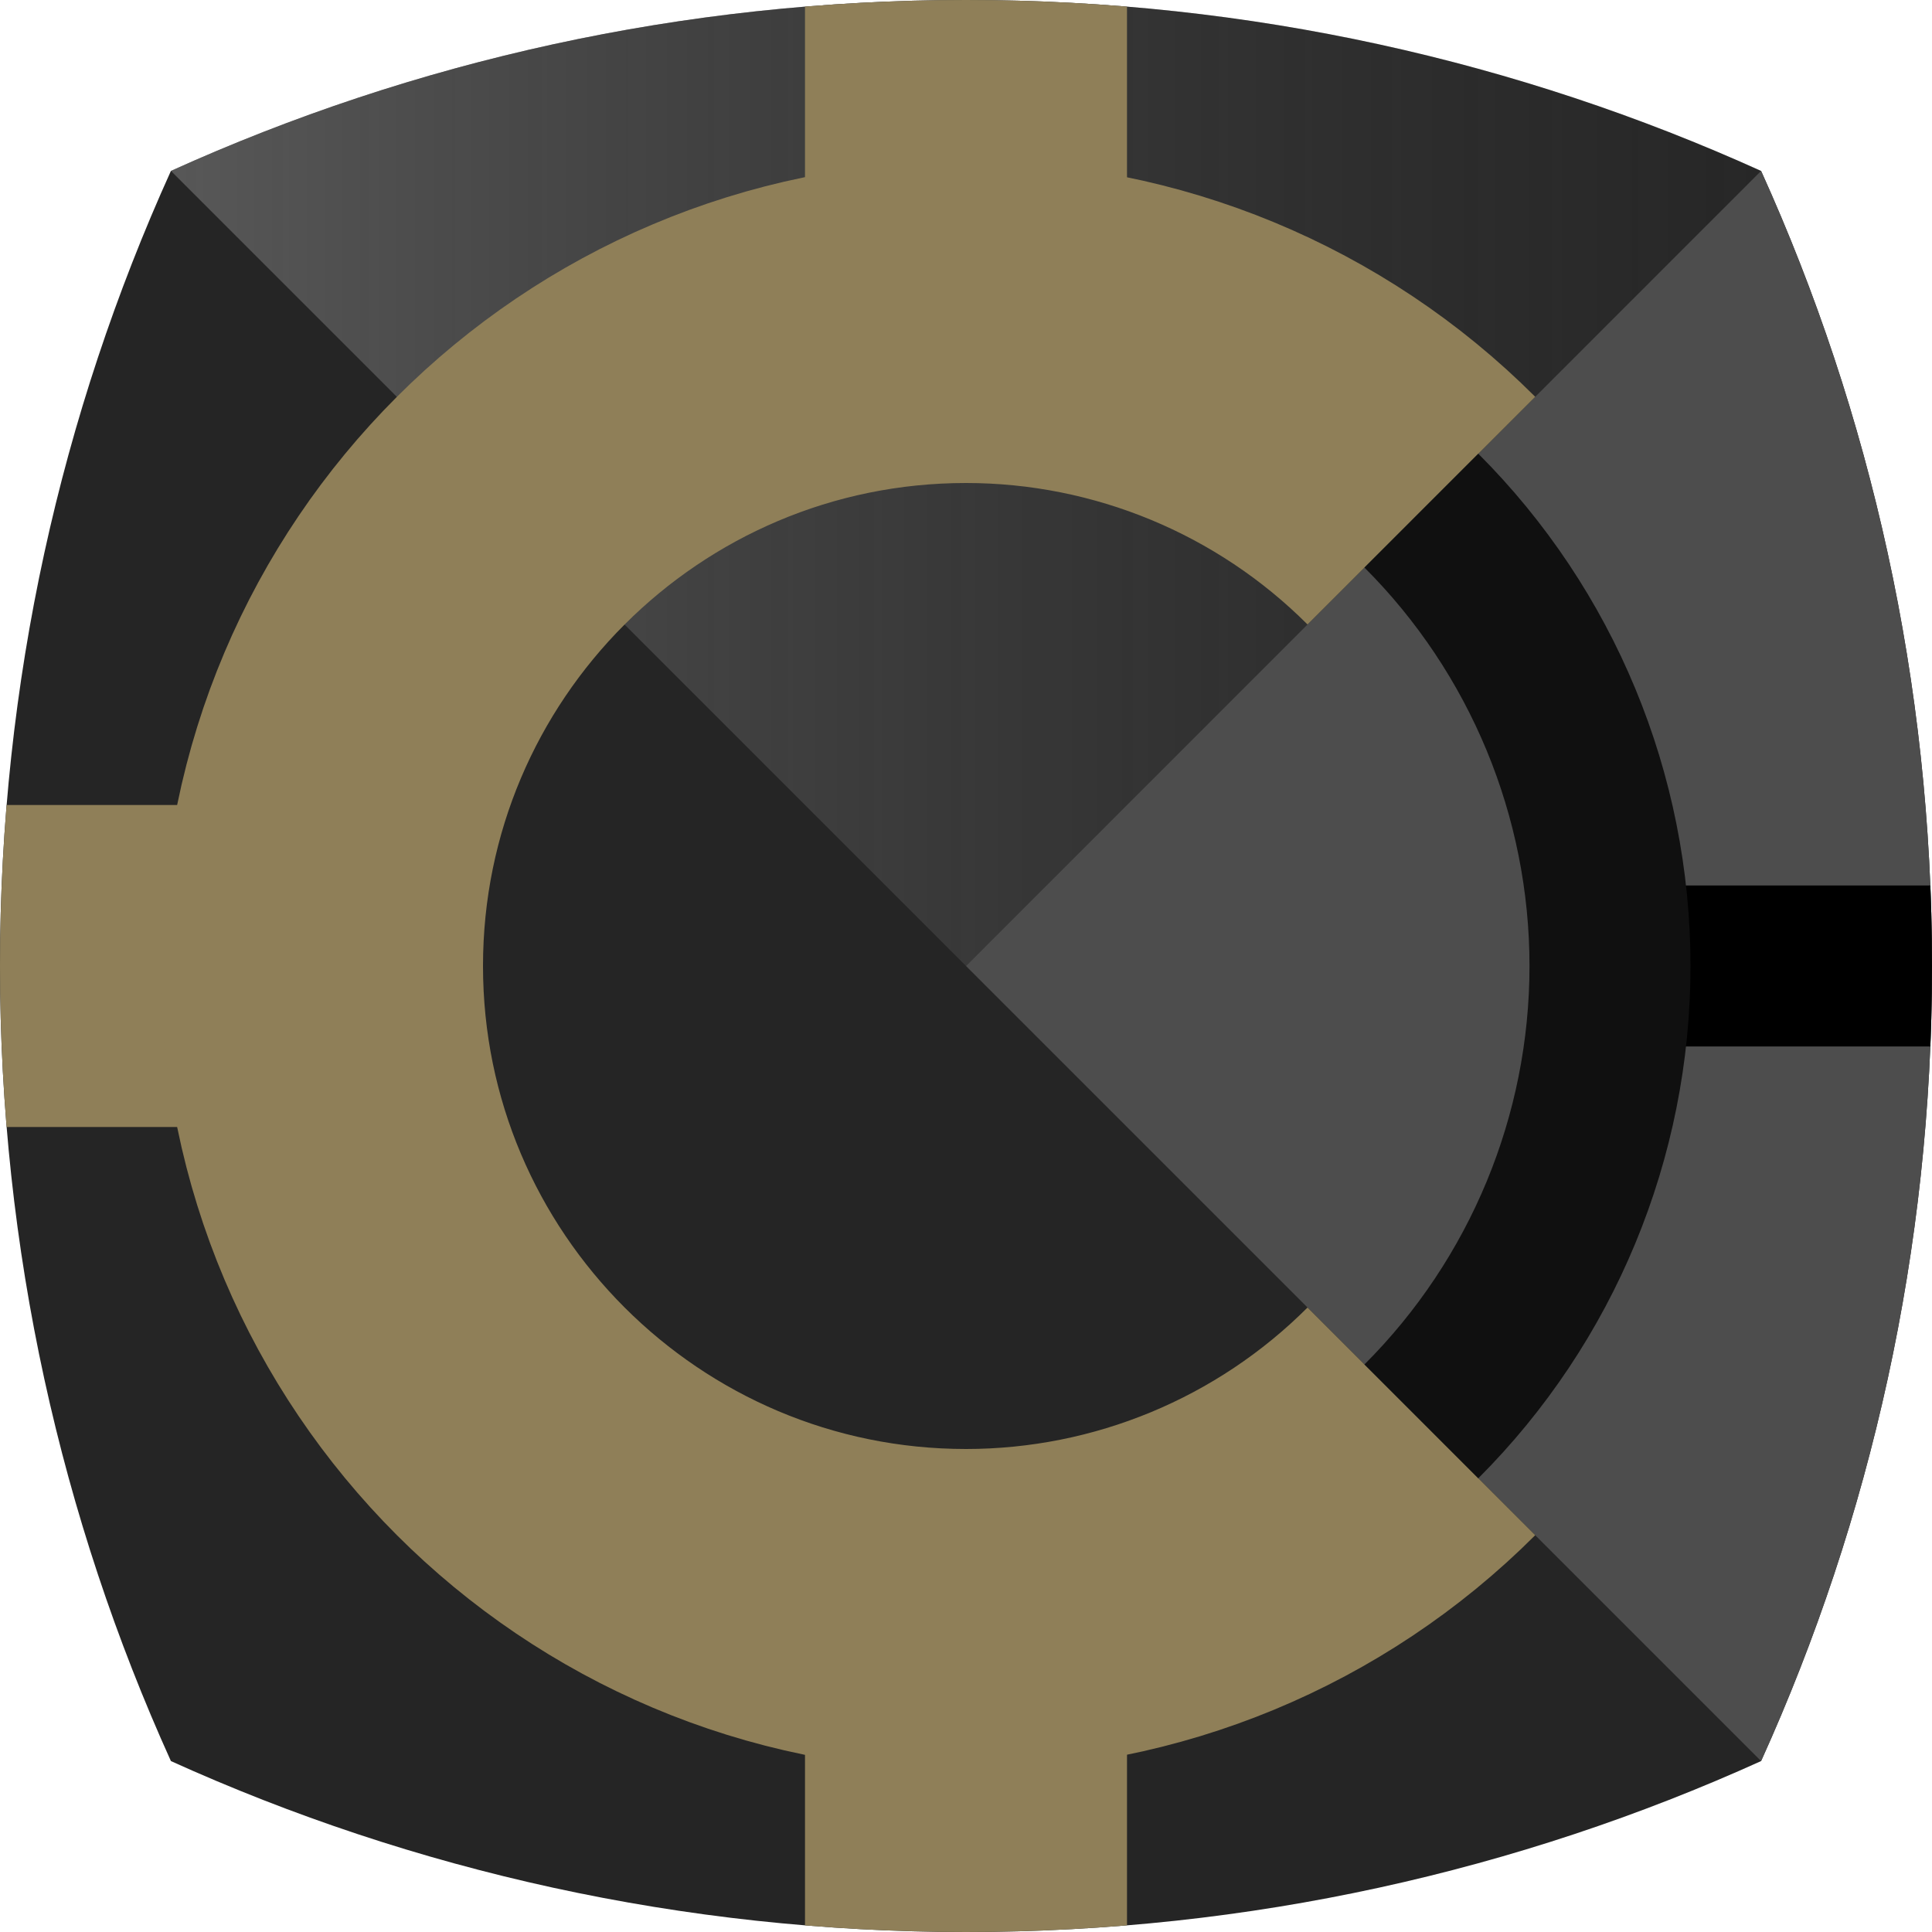
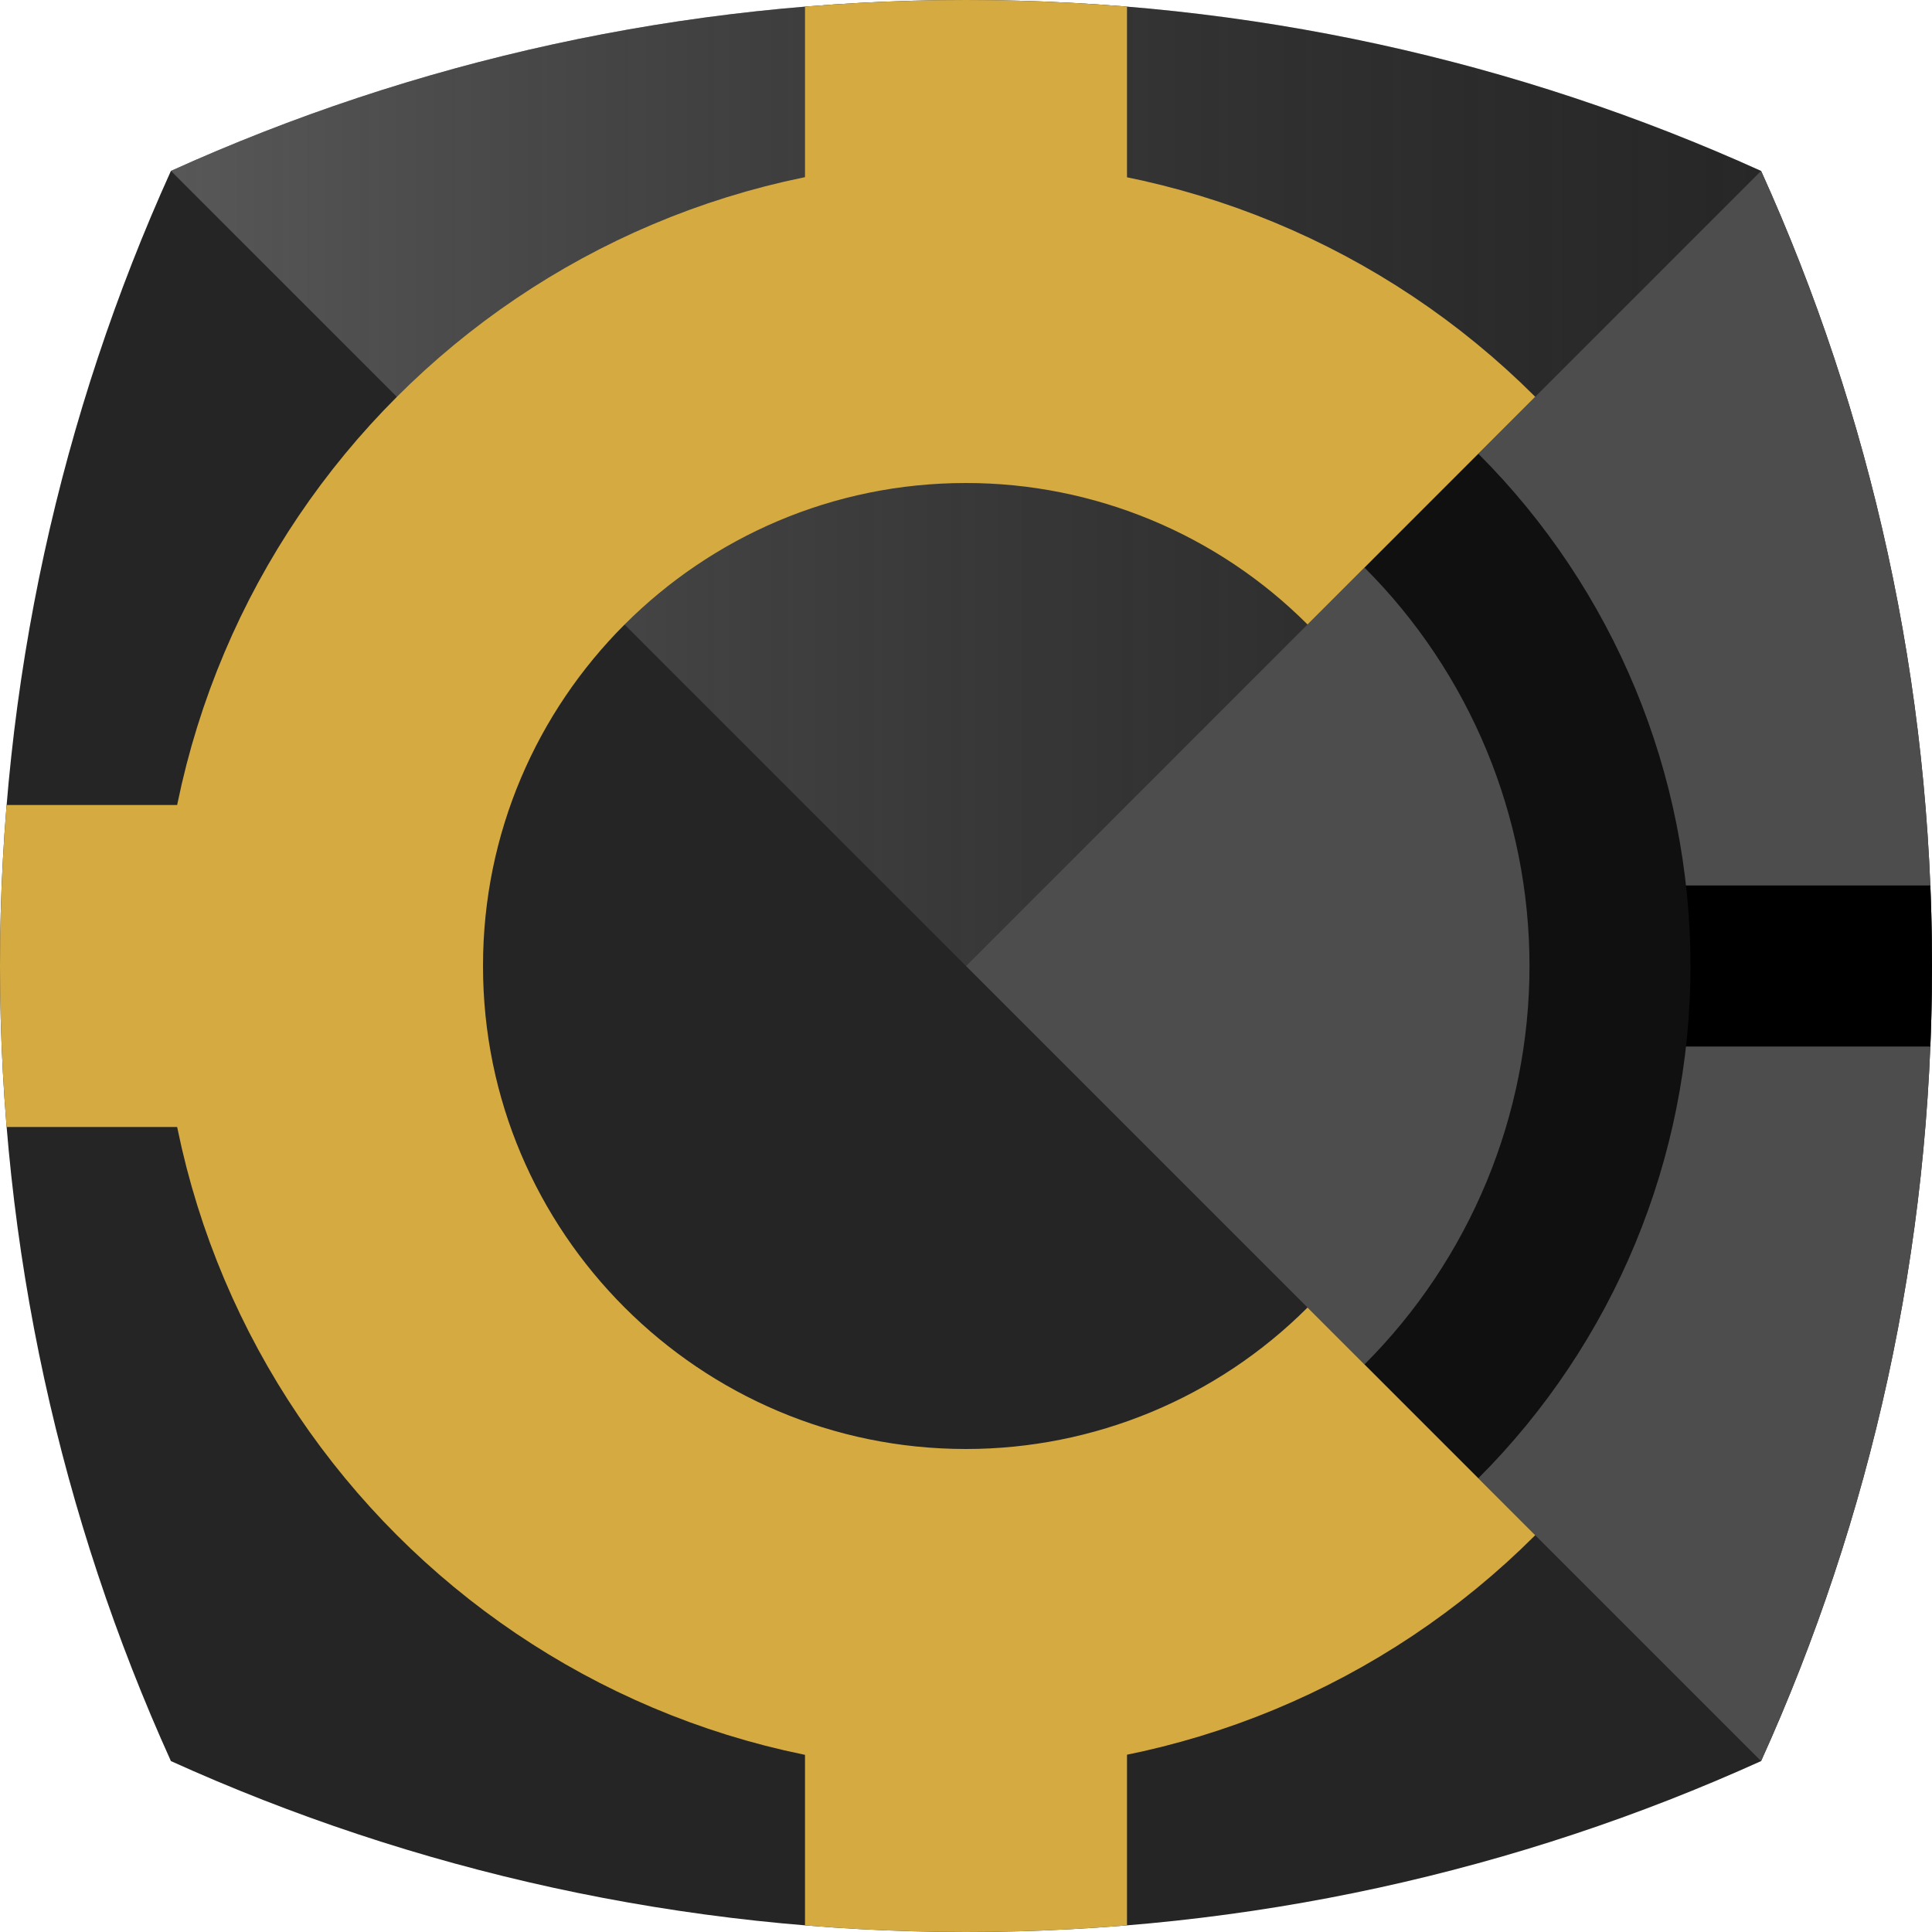
<svg xmlns="http://www.w3.org/2000/svg" width="100%" height="100%" viewBox="0 0 384 384" version="1.1" xml:space="preserve" style="fill-rule:evenodd;clip-rule:evenodd;stroke-miterlimit:1.5;">
-   <g transform="matrix(1,0,0,1,-128,-128)">
-     <g transform="matrix(6,0,0,6,-640,-448)">
-       <path d="M133.662,101.662C141.696,98.025 150.614,96 160,96C169.386,96 178.304,98.025 186.338,101.662C189.975,109.696 192,118.614 192,128C192,137.386 189.975,146.304 186.338,154.338C178.304,157.975 169.386,160 160,160C150.614,160 141.696,157.975 133.662,154.338C130.025,146.304 128,137.386 128,128C128,118.614 130.025,109.696 133.662,101.662Z" style="fill:rgb(37,37,37);" />
-       <clipPath id="_clip1">
-         <path d="M133.662,101.662C141.696,98.025 150.614,96 160,96C169.386,96 178.304,98.025 186.338,101.662C189.975,109.696 192,118.614 192,128C192,137.386 189.975,146.304 186.338,154.338C178.304,157.975 169.386,160 160,160C150.614,160 141.696,157.975 133.662,154.338C130.025,146.304 128,137.386 128,128C128,118.614 130.025,109.696 133.662,101.662Z" />
-       </clipPath>
-       <g clip-path="url(#_clip1)">
-         <g transform="matrix(0,-0.5,0.275862,0,54.06897,384)">
-           <path d="M512,384L576,500L448,500L512,384Z" style="fill:rgb(77,77,77);" />
+   <path d="M33.971,33.971c48.207,-21.82 101.711,-33.971 158.029,-33.971c56.319,0 109.822,12.15 158.029,33.971c21.82,48.207 33.971,101.711 33.971,158.029c0,56.319 -12.15,109.822 -33.971,158.029c-48.207,21.82 -101.711,33.971 -158.029,33.971c-56.319,0 -109.822,-12.15 -158.029,-33.971c-21.82,-48.207 -33.971,-101.711 -33.971,-158.029c0,-56.319 12.15,-109.822 33.971,-158.029Z" style="fill:#252525;" />
+   <clipPath id="_clip1">
+     <path d="M33.971,33.971c48.207,-21.82 101.711,-33.971 158.029,-33.971c56.319,0 109.822,12.15 158.029,33.971c21.82,48.207 33.971,101.711 33.971,158.029c0,56.319 -12.15,109.822 -33.971,158.029c-48.207,21.82 -101.711,33.971 -158.029,33.971c-56.319,0 -109.822,-12.15 -158.029,-33.971c-21.82,-48.207 -33.971,-101.711 -33.971,-158.029c0,-56.319 12.15,-109.822 33.971,-158.029Z" />
+   </clipPath>
+   <g clip-path="url(#_clip1)">
+     <path d="M192,192l192,-192l0,384l-192,-192Z" style="fill:#4d4d4d;" />
+     <path d="M192,192l-192,-192l384,-0l-192,192Z" style="fill:url(#_Linear2);" />
+     <g>
+       <g>
+         <path d="M320,192l64,-0" style="fill:none;stroke:#000;stroke-width:32px;" />
+         <path d="M282.51,282.51c24.005,-24.005 37.49,-56.562 37.49,-90.51c0,-33.948 -13.486,-66.505 -37.49,-90.51c24.005,24.005 37.49,56.562 37.49,90.51c0,33.948 -13.486,66.505 -37.49,90.51Z" style="fill:#2e2e2e;fill-opacity:0;stroke:#101010;stroke-width:32px;" />
+       </g>
+       <g>
+         <g id="C-Connectors">
+           <path d="M192,320l0,64" style="fill:none;stroke:#d5aa41;stroke-width:64px;" />
+           <path d="M64,192l-64,0" style="fill:none;stroke:#d5aa41;stroke-width:64px;" />
+           <path d="M192,64l0,-64" style="fill:none;stroke:#d5aa41;stroke-width:64px;" />
        </g>
-         <g transform="matrix(-0.5,0,-0,-0.275862,416,233.931)">
-           <path d="M512,384L576,500L448,500L512,384Z" style="fill:url(#_Linear2);" />
-         </g>
-         <g id="C-Connectors" transform="matrix(0.166667,0,0,0.166667,106.6667,74.66667)">
-           <path d="M320,448L320,512" style="fill:none;stroke:rgb(143,127,88);stroke-width:64px;" />
-           <g transform="matrix(0,1,-1,0,640,0.000006)">
-             <path d="M320,448L320,512" style="fill:none;stroke:rgb(143,127,88);stroke-width:64px;" />
-           </g>
-           <g transform="matrix(-1,0,-0,-1,640,640)">
-             <path d="M320,448L320,512" style="fill:none;stroke:rgb(143,127,88);stroke-width:64px;" />
-           </g>
-         </g>
-         <g transform="matrix(-0,-0.166667,0.166667,-0,106.6667,181.3333)">
-           <path d="M320,448L320,512" style="fill:none;stroke:black;stroke-width:32px;" />
-         </g>
+         <path d="M282.51,101.49c-24.005,-24.005 -56.562,-37.49 -90.51,-37.49c-70.645,0 -128,57.355 -128,128c0,70.645 57.355,128 128,128c33.948,0 66.505,-13.486 90.51,-37.49c-24.005,24.005 -56.562,37.49 -90.51,37.49c-70.645,0 -128,-57.355 -128,-128c0,-70.645 57.355,-128 128,-128c33.948,0 66.505,13.486 90.51,37.49Z" style="fill:#d5aa41;fill-opacity:0;stroke:#d5aa41;stroke-width:64px;stroke-miterlimit:1;" />
      </g>
-     </g>
-     <g transform="matrix(3.2,0,0,3.2,-627.2,-627.2)">
-       <path d="M324.284,267.716C316.783,260.214 306.609,256 296,256C273.923,256 256,273.923 256,296C256,318.077 273.923,336 296,336C306.609,336 316.783,331.786 324.284,324.284C316.783,331.786 306.609,336 296,336C273.923,336 256,318.077 256,296C256,273.923 273.923,256 296,256C306.609,256 316.783,260.214 324.284,267.716Z" style="fill:rgb(46,46,46);fill-opacity:0;stroke:rgb(143,127,88);stroke-width:20px;stroke-miterlimit:1;" />
-     </g>
-     <g transform="matrix(3.2,0,0,3.2,-627.2,-627.2)">
-       <path d="M324.284,324.284C331.786,316.783 336,306.609 336,296C336,285.391 331.786,275.217 324.284,267.716C331.786,275.217 336,285.391 336,296C336,306.609 331.786,316.783 324.284,324.284Z" style="fill:rgb(46,46,46);fill-opacity:0;stroke:rgb(16,16,16);stroke-width:10px;" />
    </g>
  </g>
  <defs>
-     <linearGradient id="_Linear2" x1="0" y1="0" x2="1" y2="0" gradientUnits="userSpaceOnUse" gradientTransform="matrix(128,-0,0,116,448,442)">
-       <stop offset="0" style="stop-color:rgb(66,66,66);stop-opacity:0" />
-       <stop offset="1" style="stop-color:rgb(133,133,133);stop-opacity:0.62" />
+     <linearGradient id="_Linear2" x1="0" y1="0" x2="1" y2="0" gradientUnits="userSpaceOnUse" gradientTransform="matrix(-384,0,-0,-192,384,96)">
+       <stop offset="0" style="stop-color:#424242;stop-opacity:0" />
+       <stop offset="1" style="stop-color:#858585;stop-opacity:0.62" />
    </linearGradient>
  </defs>
</svg>
